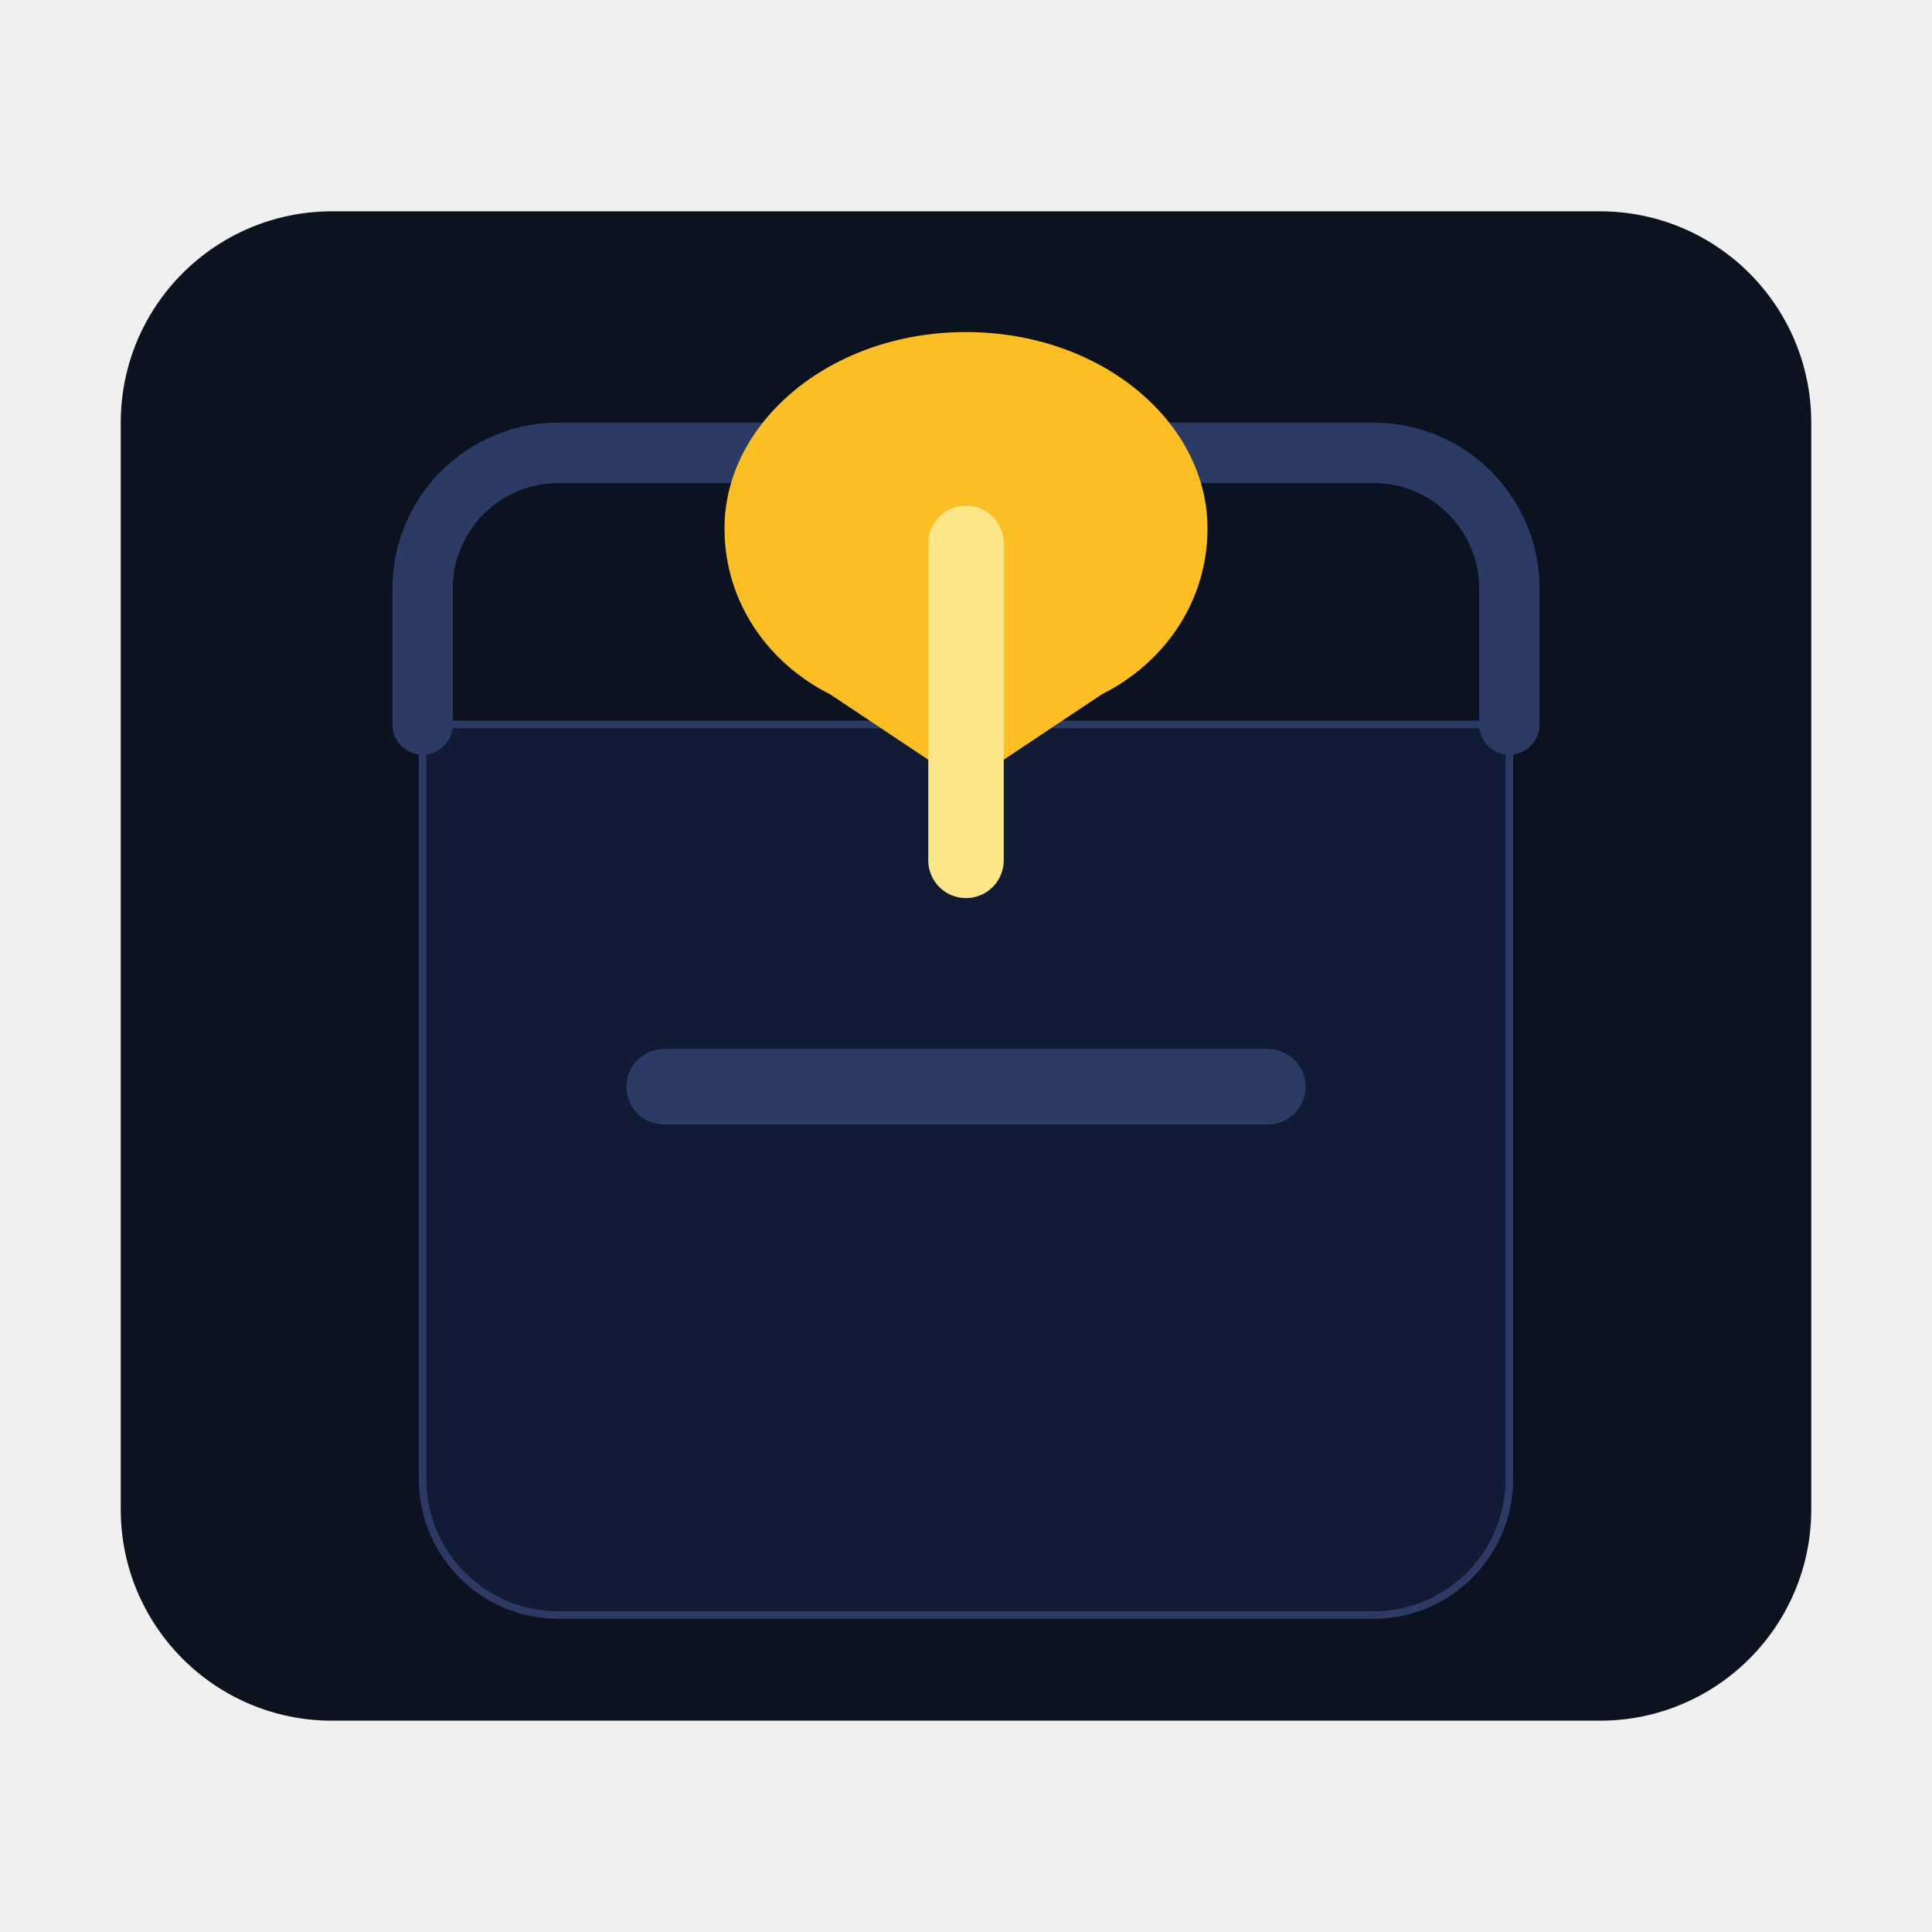
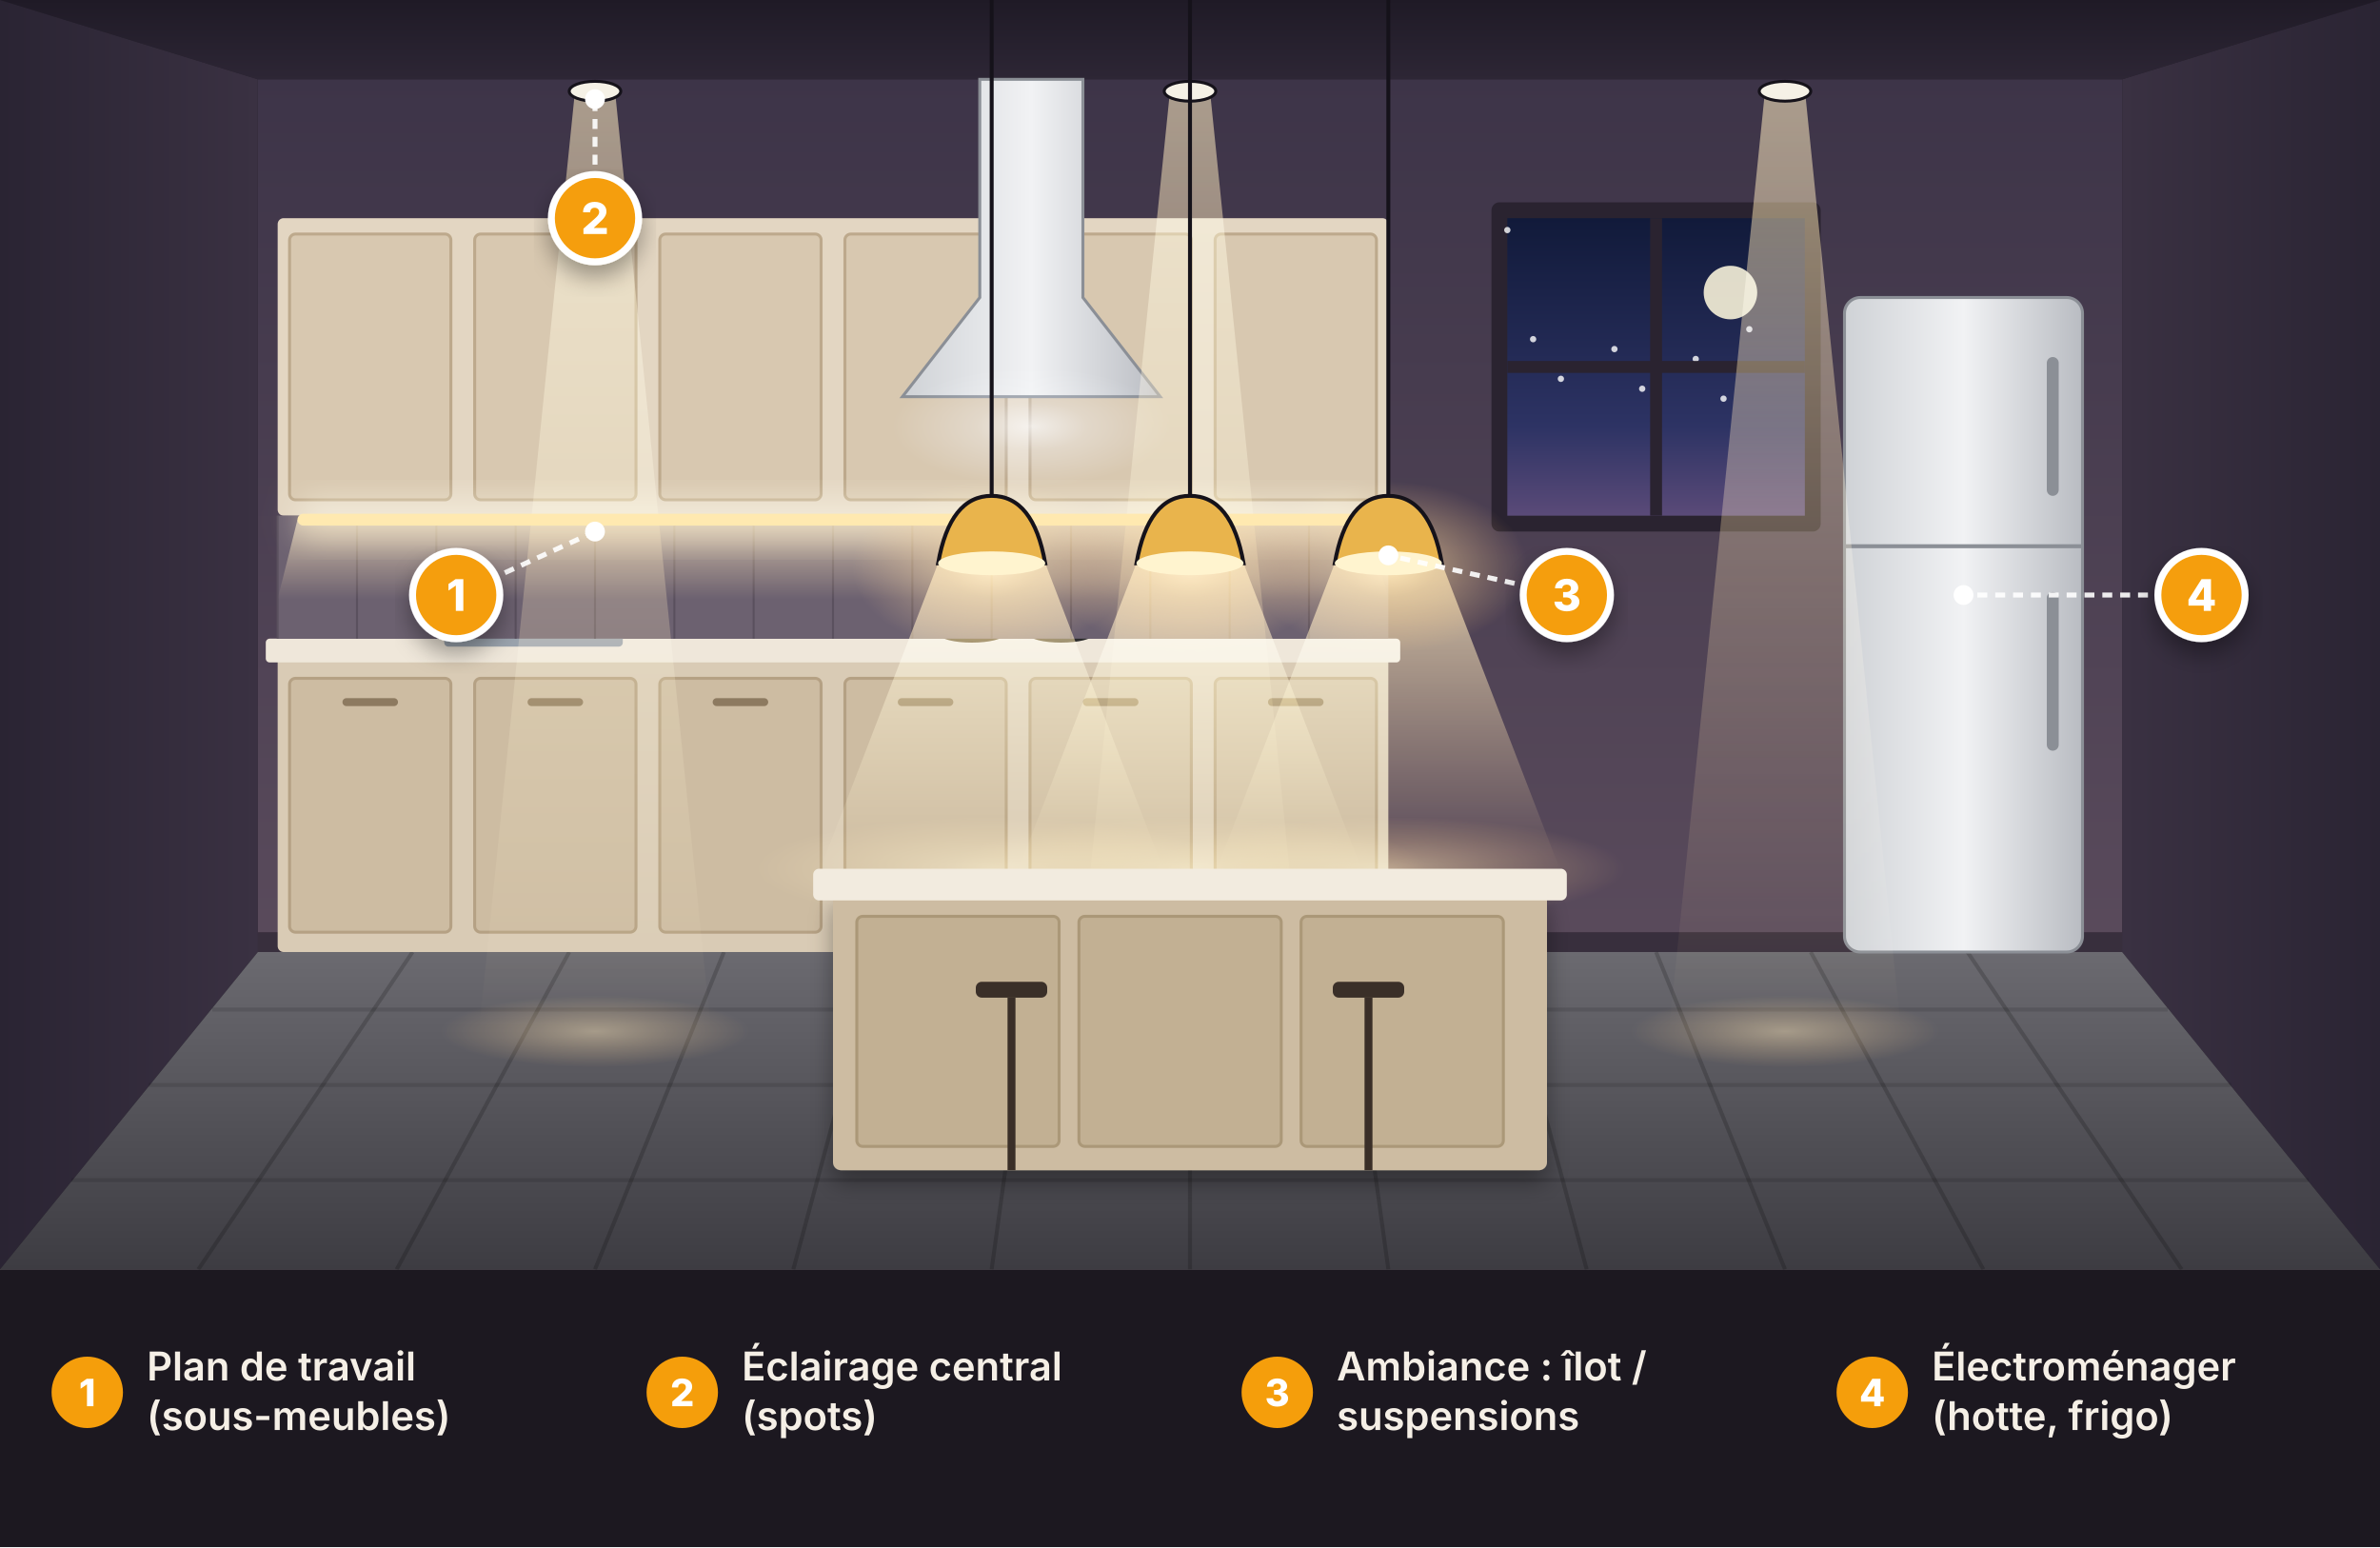
- <svg xmlns="http://www.w3.org/2000/svg" width="256" height="256" viewBox="0 0 256 256" fill="none">
-   <rect x="16" y="28" width="224" height="200" rx="28" fill="#0B1220" />
-   <path d="M56 96h144v100a18 18 0 0 1-18 18H74a18 18 0 0 1-18-18V96Z" fill="#111B33" stroke="#2B3B66" />
-   <path d="M56 96V78a18 18 0 0 1 18-18h108a18 18 0 0 1 18 18v18" stroke="#2B3B66" stroke-width="8" stroke-linecap="round" />
-   <path d="M88 144h80" stroke="#2B3B66" stroke-width="10" stroke-linecap="round" />
-   <path d="M128 44c18 0 32 12 32 26 0 10-6 18-14 22l-18 12-18-12c-8-4-14-12-14-22 0-14 14-26 32-26Z" fill="#FBBF24" />
-   <path d="M128 72v42" stroke="#FDE68A" stroke-width="10" stroke-linecap="round" />
+ <svg xmlns="http://www.w3.org/2000/svg" viewBox="0 0 1200 780" role="img" aria-label="Cuisine : 4 zones d’éclairage">
+   <defs>
+     <linearGradient id="wall" x1="0" y1="0" x2="0" y2="1">
+       <stop offset="0" stop-color="#3d3448" />
+       <stop offset="1" stop-color="#5a4b5c" />
+     </linearGradient>
+     <linearGradient id="wallL" x1="0" y1="0" x2="1" y2="0">
+       <stop offset="0" stop-color="#2a2433" />
+       <stop offset="1" stop-color="#3a3142" />
+     </linearGradient>
+     <linearGradient id="wallR" x1="1" y1="0" x2="0" y2="0">
+       <stop offset="0" stop-color="#2a2433" />
+       <stop offset="1" stop-color="#3a3142" />
+     </linearGradient>
+     <linearGradient id="ceil" x1="0" y1="0" x2="0" y2="1">
+       <stop offset="0" stop-color="#1f1a26" />
+       <stop offset="1" stop-color="#2d2635" />
+     </linearGradient>
+     <linearGradient id="floor" x1="0" y1="0" x2="0" y2="1">
+       <stop offset="0" stop-color="#5b4334" />
+       <stop offset="1" stop-color="#3b2b22" />
+     </linearGradient>
+     <linearGradient id="tile" x1="0" y1="0" x2="0" y2="1">
+       <stop offset="0" stop-color="#6b6a70" />
+       <stop offset="1" stop-color="#3d3c42" />
+     </linearGradient>
+     <linearGradient id="concrete" x1="0" y1="0" x2="0" y2="1">
+       <stop offset="0" stop-color="#5d5a5e" />
+       <stop offset="1" stop-color="#36343a" />
+     </linearGradient>
+     <linearGradient id="stone" x1="0" y1="0" x2="0" y2="1">
+       <stop offset="0" stop-color="#5a4a3e" />
+       <stop offset="1" stop-color="#3e3229" />
+     </linearGradient>
+     <radialGradient id="glow">
+       <stop offset="0" stop-color="#ffe3a0" stop-opacity=".95" />
+       <stop offset=".35" stop-color="#ffcf6e" stop-opacity=".45" />
+       <stop offset="1" stop-color="#ffb84d" stop-opacity="0" />
+     </radialGradient>
+     <radialGradient id="glowSoft">
+       <stop offset="0" stop-color="#ffd98a" stop-opacity=".55" />
+       <stop offset="1" stop-color="#ffb84d" stop-opacity="0" />
+     </radialGradient>
+     <radialGradient id="glowCool">
+       <stop offset="0" stop-color="#eef6ff" stop-opacity=".9" />
+       <stop offset=".4" stop-color="#cfe3ff" stop-opacity=".4" />
+       <stop offset="1" stop-color="#b9d4ff" stop-opacity="0" />
+     </radialGradient>
+     <linearGradient id="cone" x1="0" y1="0" x2="0" y2="1">
+       <stop offset="0" stop-color="#ffe7a8" stop-opacity=".75" />
+       <stop offset="1" stop-color="#ffd27a" stop-opacity="0" />
+     </linearGradient>
+     <linearGradient id="coneCool" x1="0" y1="0" x2="0" y2="1">
+       <stop offset="0" stop-color="#f2f8ff" stop-opacity=".8" />
+       <stop offset="1" stop-color="#d6e7ff" stop-opacity="0" />
+     </linearGradient>
+     <linearGradient id="sky" x1="0" y1="0" x2="0" y2="1">
+       <stop offset="0" stop-color="#111a3a" />
+       <stop offset=".7" stop-color="#2d3364" />
+       <stop offset="1" stop-color="#5a4a78" />
+     </linearGradient>
+     <linearGradient id="grass" x1="0" y1="0" x2="0" y2="1">
+       <stop offset="0" stop-color="#2f4a35" />
+       <stop offset="1" stop-color="#1c2e22" />
+     </linearGradient>
+     <linearGradient id="wood" x1="0" y1="0" x2="0" y2="1">
+       <stop offset="0" stop-color="#9a6b46" />
+       <stop offset="1" stop-color="#6e4a30" />
+     </linearGradient>
+     <linearGradient id="metal" x1="0" y1="0" x2="1" y2="0">
+       <stop offset="0" stop-color="#cfd2d6" />
+       <stop offset=".5" stop-color="#f1f2f4" />
+       <stop offset="1" stop-color="#b9bcc2" />
+     </linearGradient>
+     <filter id="blur8" x="-50%" y="-50%" width="200%" height="200%">
+       <feGaussianBlur stdDeviation="8" />
+     </filter>
+     <filter id="blur3">
+       <feGaussianBlur stdDeviation="3" />
+     </filter>
+     <filter id="shadow" x="-20%" y="-20%" width="140%" height="160%">
+       <feDropShadow dx="0" dy="6" stdDeviation="6" flood-color="#000" flood-opacity=".35" />
+     </filter>
+   </defs>
+   <rect x="0" y="0" width="1200" height="640" fill="#1b1720" />
+   <polygon points="0,0 1200,0 1070,40 130,40" fill="url(#ceil)" />
+   <polygon points="0,0 130,40 130,480 0,640" fill="url(#wallL)" />
+   <polygon points="1200,0 1070,40 1070,480 1200,640" fill="url(#wallR)" />
+   <rect x="130" y="40" width="940" height="440" fill="url(#wall)" />
+   <polygon points="0,640 130,480 1070,480 1200,640" fill="url(#tile)" />
+   <line x1="208" y1="480" x2="100" y2="640" stroke="#000" stroke-opacity=".18" stroke-width="2" />
+   <line x1="287" y1="480" x2="200" y2="640" stroke="#000" stroke-opacity=".18" stroke-width="2" />
+   <line x1="365" y1="480" x2="300" y2="640" stroke="#000" stroke-opacity=".18" stroke-width="2" />
+   <line x1="443" y1="480" x2="400" y2="640" stroke="#000" stroke-opacity=".18" stroke-width="2" />
+   <line x1="522" y1="480" x2="500" y2="640" stroke="#000" stroke-opacity=".18" stroke-width="2" />
+   <line x1="600" y1="480" x2="600" y2="640" stroke="#000" stroke-opacity=".18" stroke-width="2" />
+   <line x1="678" y1="480" x2="700" y2="640" stroke="#000" stroke-opacity=".18" stroke-width="2" />
+   <line x1="757" y1="480" x2="800" y2="640" stroke="#000" stroke-opacity=".18" stroke-width="2" />
+   <line x1="835" y1="480" x2="900" y2="640" stroke="#000" stroke-opacity=".18" stroke-width="2" />
+   <line x1="913" y1="480" x2="1000" y2="640" stroke="#000" stroke-opacity=".18" stroke-width="2" />
+   <line x1="992" y1="480" x2="1100" y2="640" stroke="#000" stroke-opacity=".18" stroke-width="2" />
+   <line x1="107" y1="509" x2="1093" y2="509" stroke="#000" stroke-opacity=".12" stroke-width="2" />
+   <line x1="75" y1="547" x2="1125" y2="547" stroke="#000" stroke-opacity=".12" stroke-width="2" />
+   <line x1="36" y1="595" x2="1164" y2="595" stroke="#000" stroke-opacity=".12" stroke-width="2" />
+   <rect x="130" y="470" width="940" height="10" fill="#2a2330" opacity=".7" />
+   <rect x="752" y="102" width="166" height="166" rx="4" fill="#2a2330" />
+   <rect x="760" y="110" width="150" height="150" fill="url(#sky)" />
+   <circle cx="760" cy="116.0" r="1.6" fill="#fff" opacity=".8" />
+   <circle cx="869" cy="201.0" r="1.6" fill="#fff" opacity=".8" />
+   <circle cx="828" cy="196.0" r="1.6" fill="#fff" opacity=".8" />
+   <circle cx="787" cy="191.0" r="1.6" fill="#fff" opacity=".8" />
+   <circle cx="896" cy="186.0" r="1.6" fill="#fff" opacity=".8" />
+   <circle cx="855" cy="181.0" r="1.6" fill="#fff" opacity=".8" />
+   <circle cx="814" cy="176.0" r="1.6" fill="#fff" opacity=".8" />
+   <circle cx="773" cy="171.0" r="1.6" fill="#fff" opacity=".8" />
+   <circle cx="882" cy="166.0" r="1.6" fill="#fff" opacity=".8" />
+   <circle cx="872.5" cy="147.5" r="13.5" fill="#f6f1d8" opacity=".9" />
+   <line x1="835.0" y1="110" x2="835.0" y2="260" stroke="#2a2330" stroke-width="6" />
+   <line x1="760" y1="185.0" x2="910" y2="185.0" stroke="#2a2330" stroke-width="6" />
+   <rect x="140" y="330" width="560" height="150" rx="3" fill="#d9cbb5" />
+   <rect x="134" y="322" width="572" height="12" rx="2" fill="#efe7da" />
+   <rect x="146.0" y="342" width="81.333" height="128" rx="3" fill="#cdbca2" stroke="#b5a184" stroke-width="1.5" />
+   <rect x="172.667" y="352" width="28" height="4" rx="2" fill="#8d7a60" />
+   <rect x="239.333" y="342" width="81.333" height="128" rx="3" fill="#cdbca2" stroke="#b5a184" stroke-width="1.5" />
+   <rect x="266.0" y="352" width="28" height="4" rx="2" fill="#8d7a60" />
+   <rect x="332.667" y="342" width="81.333" height="128" rx="3" fill="#cdbca2" stroke="#b5a184" stroke-width="1.5" />
+   <rect x="359.333" y="352" width="28" height="4" rx="2" fill="#8d7a60" />
+   <rect x="426.0" y="342" width="81.333" height="128" rx="3" fill="#cdbca2" stroke="#b5a184" stroke-width="1.5" />
+   <rect x="452.667" y="352" width="28" height="4" rx="2" fill="#8d7a60" />
+   <rect x="519.333" y="342" width="81.333" height="128" rx="3" fill="#cdbca2" stroke="#b5a184" stroke-width="1.5" />
+   <rect x="546" y="352" width="28" height="4" rx="2" fill="#8d7a60" />
+   <rect x="612.667" y="342" width="81.333" height="128" rx="3" fill="#cdbca2" stroke="#b5a184" stroke-width="1.5" />
+   <rect x="639.333" y="352" width="28" height="4" rx="2" fill="#8d7a60" />
+   <rect x="224.0" y="320" width="90" height="6" rx="2" fill="#9aa3ad" />
+   <ellipse cx="490" cy="320" rx="16" ry="4" fill="#2b2b2b" />
+   <ellipse cx="535" cy="320" rx="16" ry="4" fill="#2b2b2b" />
+   <rect x="140" y="110" width="560" height="150" rx="3" fill="#e3d6c2" />
+   <rect x="146.0" y="118" width="81.333" height="134" rx="3" fill="#d8c8b0" stroke="#bda98c" stroke-width="1.5" />
+   <rect x="239.333" y="118" width="81.333" height="134" rx="3" fill="#d8c8b0" stroke="#bda98c" stroke-width="1.5" />
+   <rect x="332.667" y="118" width="81.333" height="134" rx="3" fill="#d8c8b0" stroke="#bda98c" stroke-width="1.5" />
+   <rect x="426.0" y="118" width="81.333" height="134" rx="3" fill="#d8c8b0" stroke="#bda98c" stroke-width="1.5" />
+   <rect x="519.333" y="118" width="81.333" height="134" rx="3" fill="#d8c8b0" stroke="#bda98c" stroke-width="1.5" />
+   <rect x="612.667" y="118" width="81.333" height="134" rx="3" fill="#d8c8b0" stroke="#bda98c" stroke-width="1.5" />
+   <rect x="140" y="260" width="560" height="62" rx="0" fill="#6c6170" />
+   <line x1="140" y1="260" x2="140" y2="322" stroke="#5a505e" stroke-width="1" />
+   <line x1="180" y1="260" x2="180" y2="322" stroke="#5a505e" stroke-width="1" />
+   <line x1="220" y1="260" x2="220" y2="322" stroke="#5a505e" stroke-width="1" />
+   <line x1="260" y1="260" x2="260" y2="322" stroke="#5a505e" stroke-width="1" />
+   <line x1="300" y1="260" x2="300" y2="322" stroke="#5a505e" stroke-width="1" />
+   <line x1="340" y1="260" x2="340" y2="322" stroke="#5a505e" stroke-width="1" />
+   <line x1="380" y1="260" x2="380" y2="322" stroke="#5a505e" stroke-width="1" />
+   <line x1="420" y1="260" x2="420" y2="322" stroke="#5a505e" stroke-width="1" />
+   <line x1="460" y1="260" x2="460" y2="322" stroke="#5a505e" stroke-width="1" />
+   <line x1="500" y1="260" x2="500" y2="322" stroke="#5a505e" stroke-width="1" />
+   <line x1="540" y1="260" x2="540" y2="322" stroke="#5a505e" stroke-width="1" />
+   <line x1="580" y1="260" x2="580" y2="322" stroke="#5a505e" stroke-width="1" />
+   <line x1="620" y1="260" x2="620" y2="322" stroke="#5a505e" stroke-width="1" />
+   <line x1="660" y1="260" x2="660" y2="322" stroke="#5a505e" stroke-width="1" />
+   <path d="M494.0,40 L546.0,40 L546.0,150 L585,200 L455,200 L494.0,150 Z" fill="url(#metal)" stroke="#8b8f96" stroke-width="1.5" />
+   <rect x="930" y="150" width="120" height="330" rx="8" fill="url(#metal)" stroke="#8b8f96" stroke-width="1.5" />
+   <line x1="930" y1="275.4" x2="1050" y2="275.4" stroke="#8b8f96" stroke-width="2" />
+   <rect x="1032" y="180" width="6" height="70" rx="3" fill="#8b8f96" />
+   <rect x="1032" y="298.5" width="6" height="80" rx="3" fill="#8b8f96" />
+   <g style="mix-blend-mode:screen">
+     <ellipse cx="520.0" cy="215" rx="70" ry="30" fill="url(#glowCool)" opacity="0.8" />
+     <rect x="150" y="252" width="540" height="20" rx="10" fill="#ffe9b0" opacity=".55" filter="url(#blur8)" />
+     <polygon points="150,262 690,262 700,302 140,302" fill="url(#cone)" opacity=".9" />
+     <polygon points="289.6,49 310.4,49 358.5,520 241.5,520" fill="url(#cone)" opacity="0.75" />
+     <ellipse cx="300" cy="520" rx="78" ry="18" fill="url(#glowSoft)" opacity="0.8" />
+     <polygon points="589.6,49 610.4,49 658.5,520 541.5,520" fill="url(#cone)" opacity="0.75" />
+     <ellipse cx="600" cy="520" rx="78" ry="18" fill="url(#glowSoft)" opacity="0.8" />
+     <polygon points="889.6,49 910.4,49 958.5,520 841.5,520" fill="url(#cone)" opacity="0.75" />
+     <ellipse cx="900" cy="520" rx="78" ry="18" fill="url(#glowSoft)" opacity="0.8" />
+     <polygon points="473.0,284 527.0,284 586.4,438 413.6,438" fill="url(#cone)" opacity="1" />
+     <ellipse cx="500" cy="286" rx="70.2" ry="43.2" fill="url(#glow)" opacity="1" />
+     <ellipse cx="500" cy="438" rx="118.8" ry="26" fill="url(#glowSoft)" opacity="1" />
+     <polygon points="573.0,284 627.0,284 686.4,438 513.6,438" fill="url(#cone)" opacity="1" />
+     <ellipse cx="600" cy="286" rx="70.2" ry="43.2" fill="url(#glow)" opacity="1" />
+     <ellipse cx="600" cy="438" rx="118.8" ry="26" fill="url(#glowSoft)" opacity="1" />
+     <polygon points="673.0,284 727.0,284 786.4,438 613.6,438" fill="url(#cone)" opacity="1" />
+     <ellipse cx="700" cy="286" rx="70.2" ry="43.2" fill="url(#glow)" opacity="1" />
+     <ellipse cx="700" cy="438" rx="118.8" ry="26" fill="url(#glowSoft)" opacity="1" />
+   </g>
+   <rect x="150" y="259" width="540" height="6" rx="3" fill="#ffe9b0" />
+   <ellipse cx="300" cy="46" rx="13.0" ry="5" fill="#f5f1e6" stroke="#15121a" stroke-width="1.5" />
+   <ellipse cx="600" cy="46" rx="13.0" ry="5" fill="#f5f1e6" stroke="#15121a" stroke-width="1.5" />
+   <ellipse cx="900" cy="46" rx="13.0" ry="5" fill="#f5f1e6" stroke="#15121a" stroke-width="1.5" />
+   <line x1="500" y1="0" x2="500" y2="250" stroke="#15121a" stroke-width="2" />
+   <path d="M473.0,284 Q479.0,250 500,250 Q521.0,250 527.0,284 Z" fill="#e9b44c" stroke="#15121a" stroke-width="2" />
+   <ellipse cx="500" cy="284" rx="27.0" ry="6" fill="#fff4cf" />
+   <line x1="600" y1="0" x2="600" y2="250" stroke="#15121a" stroke-width="2" />
+   <path d="M573.0,284 Q579.0,250 600,250 Q621.0,250 627.0,284 Z" fill="#e9b44c" stroke="#15121a" stroke-width="2" />
+   <ellipse cx="600" cy="284" rx="27.0" ry="6" fill="#fff4cf" />
+   <line x1="700" y1="0" x2="700" y2="250" stroke="#15121a" stroke-width="2" />
+   <path d="M673.0,284 Q679.0,250 700,250 Q721.0,250 727.0,284 Z" fill="#e9b44c" stroke="#15121a" stroke-width="2" />
+   <ellipse cx="700" cy="284" rx="27.0" ry="6" fill="#fff4cf" />
+   <rect x="420.0" y="450" width="360" height="140" rx="4" fill="#cdbca2" filter="url(#shadow)" />
+   <rect x="410.0" y="438" width="380" height="16" rx="3" fill="#f2ebdf" />
+   <rect x="432.0" y="462" width="102.0" height="116" rx="3" fill="#c2b093" stroke="#ab9878" stroke-width="1.5" />
+   <rect x="544.0" y="462" width="102.0" height="116" rx="3" fill="#c2b093" stroke="#ab9878" stroke-width="1.5" />
+   <rect x="656.0" y="462" width="102.0" height="116" rx="3" fill="#c2b093" stroke="#ab9878" stroke-width="1.5" />
+   <rect x="492" y="495" width="36" height="8" rx="3" fill="#3a2f28" />
+   <line x1="510" y1="503" x2="510" y2="590" stroke="#3a2f28" stroke-width="4" />
+   <rect x="672" y="495" width="36" height="8" rx="3" fill="#3a2f28" />
+   <line x1="690" y1="503" x2="690" y2="590" stroke="#3a2f28" stroke-width="4" />
+   <line x1="230" y1="300" x2="300" y2="268" stroke="#fff" stroke-width="2.5" stroke-dasharray="5 4" opacity=".9" />
+   <circle cx="300" cy="268" r="5" fill="#fff" />
+   <g filter="url(#shadow)">
+     <circle cx="230" cy="300" r="22" fill="#f59e0b" stroke="#fff" stroke-width="3.5" />
+     <text x="230" y="308" text-anchor="middle" font-family="Inter, Arial, sans-serif" font-weight="800" font-size="22" fill="#fff">1</text>
+   </g>
+   <line x1="300" y1="110" x2="300" y2="50" stroke="#fff" stroke-width="2.5" stroke-dasharray="5 4" opacity=".9" />
+   <circle cx="300" cy="50" r="5" fill="#fff" />
+   <g filter="url(#shadow)">
+     <circle cx="300" cy="110" r="22" fill="#f59e0b" stroke="#fff" stroke-width="3.5" />
+     <text x="300" y="118" text-anchor="middle" font-family="Inter, Arial, sans-serif" font-weight="800" font-size="22" fill="#fff">2</text>
+   </g>
+   <line x1="790" y1="300" x2="700" y2="280" stroke="#fff" stroke-width="2.5" stroke-dasharray="5 4" opacity=".9" />
+   <circle cx="700" cy="280" r="5" fill="#fff" />
+   <g filter="url(#shadow)">
+     <circle cx="790" cy="300" r="22" fill="#f59e0b" stroke="#fff" stroke-width="3.5" />
+     <text x="790" y="308" text-anchor="middle" font-family="Inter, Arial, sans-serif" font-weight="800" font-size="22" fill="#fff">3</text>
+   </g>
+   <line x1="1110" y1="300" x2="990" y2="300" stroke="#fff" stroke-width="2.5" stroke-dasharray="5 4" opacity=".9" />
+   <circle cx="990" cy="300" r="5" fill="#fff" />
+   <g filter="url(#shadow)">
+     <circle cx="1110" cy="300" r="22" fill="#f59e0b" stroke="#fff" stroke-width="3.5" />
+     <text x="1110" y="308" text-anchor="middle" font-family="Inter, Arial, sans-serif" font-weight="800" font-size="22" fill="#fff">4</text>
+   </g>
+   <rect x="0" y="640" width="1200" height="140" fill="#1c1820" />
+   <circle cx="44.0" cy="702" r="18" fill="#f59e0b" />
+   <text x="44.0" y="709" text-anchor="middle" font-family="Inter, Arial, sans-serif" font-weight="800" font-size="19" fill="#fff">1</text>
+   <text x="74.0" y="696" font-family="Inter, Arial, sans-serif" font-weight="600" font-size="20" fill="#f5efe6">Plan de travail</text>
+   <text x="74.0" y="721" font-family="Inter, Arial, sans-serif" font-weight="600" font-size="20" fill="#f5efe6">(sous-meubles)</text>
+   <circle cx="344.0" cy="702" r="18" fill="#f59e0b" />
+   <text x="344.0" y="709" text-anchor="middle" font-family="Inter, Arial, sans-serif" font-weight="800" font-size="19" fill="#fff">2</text>
+   <text x="374.0" y="696" font-family="Inter, Arial, sans-serif" font-weight="600" font-size="20" fill="#f5efe6">Éclairage central</text>
+   <text x="374.0" y="721" font-family="Inter, Arial, sans-serif" font-weight="600" font-size="20" fill="#f5efe6">(spots)</text>
+   <circle cx="644.0" cy="702" r="18" fill="#f59e0b" />
+   <text x="644.0" y="709" text-anchor="middle" font-family="Inter, Arial, sans-serif" font-weight="800" font-size="19" fill="#fff">3</text>
+   <text x="674.0" y="696" font-family="Inter, Arial, sans-serif" font-weight="600" font-size="20" fill="#f5efe6">Ambiance : îlot /</text>
+   <text x="674.0" y="721" font-family="Inter, Arial, sans-serif" font-weight="600" font-size="20" fill="#f5efe6">suspensions</text>
+   <circle cx="944.0" cy="702" r="18" fill="#f59e0b" />
+   <text x="944.0" y="709" text-anchor="middle" font-family="Inter, Arial, sans-serif" font-weight="800" font-size="19" fill="#fff">4</text>
+   <text x="974.0" y="696" font-family="Inter, Arial, sans-serif" font-weight="600" font-size="20" fill="#f5efe6">Électroménager</text>
+   <text x="974.0" y="721" font-family="Inter, Arial, sans-serif" font-weight="600" font-size="20" fill="#f5efe6">(hotte, frigo)</text>
</svg>
